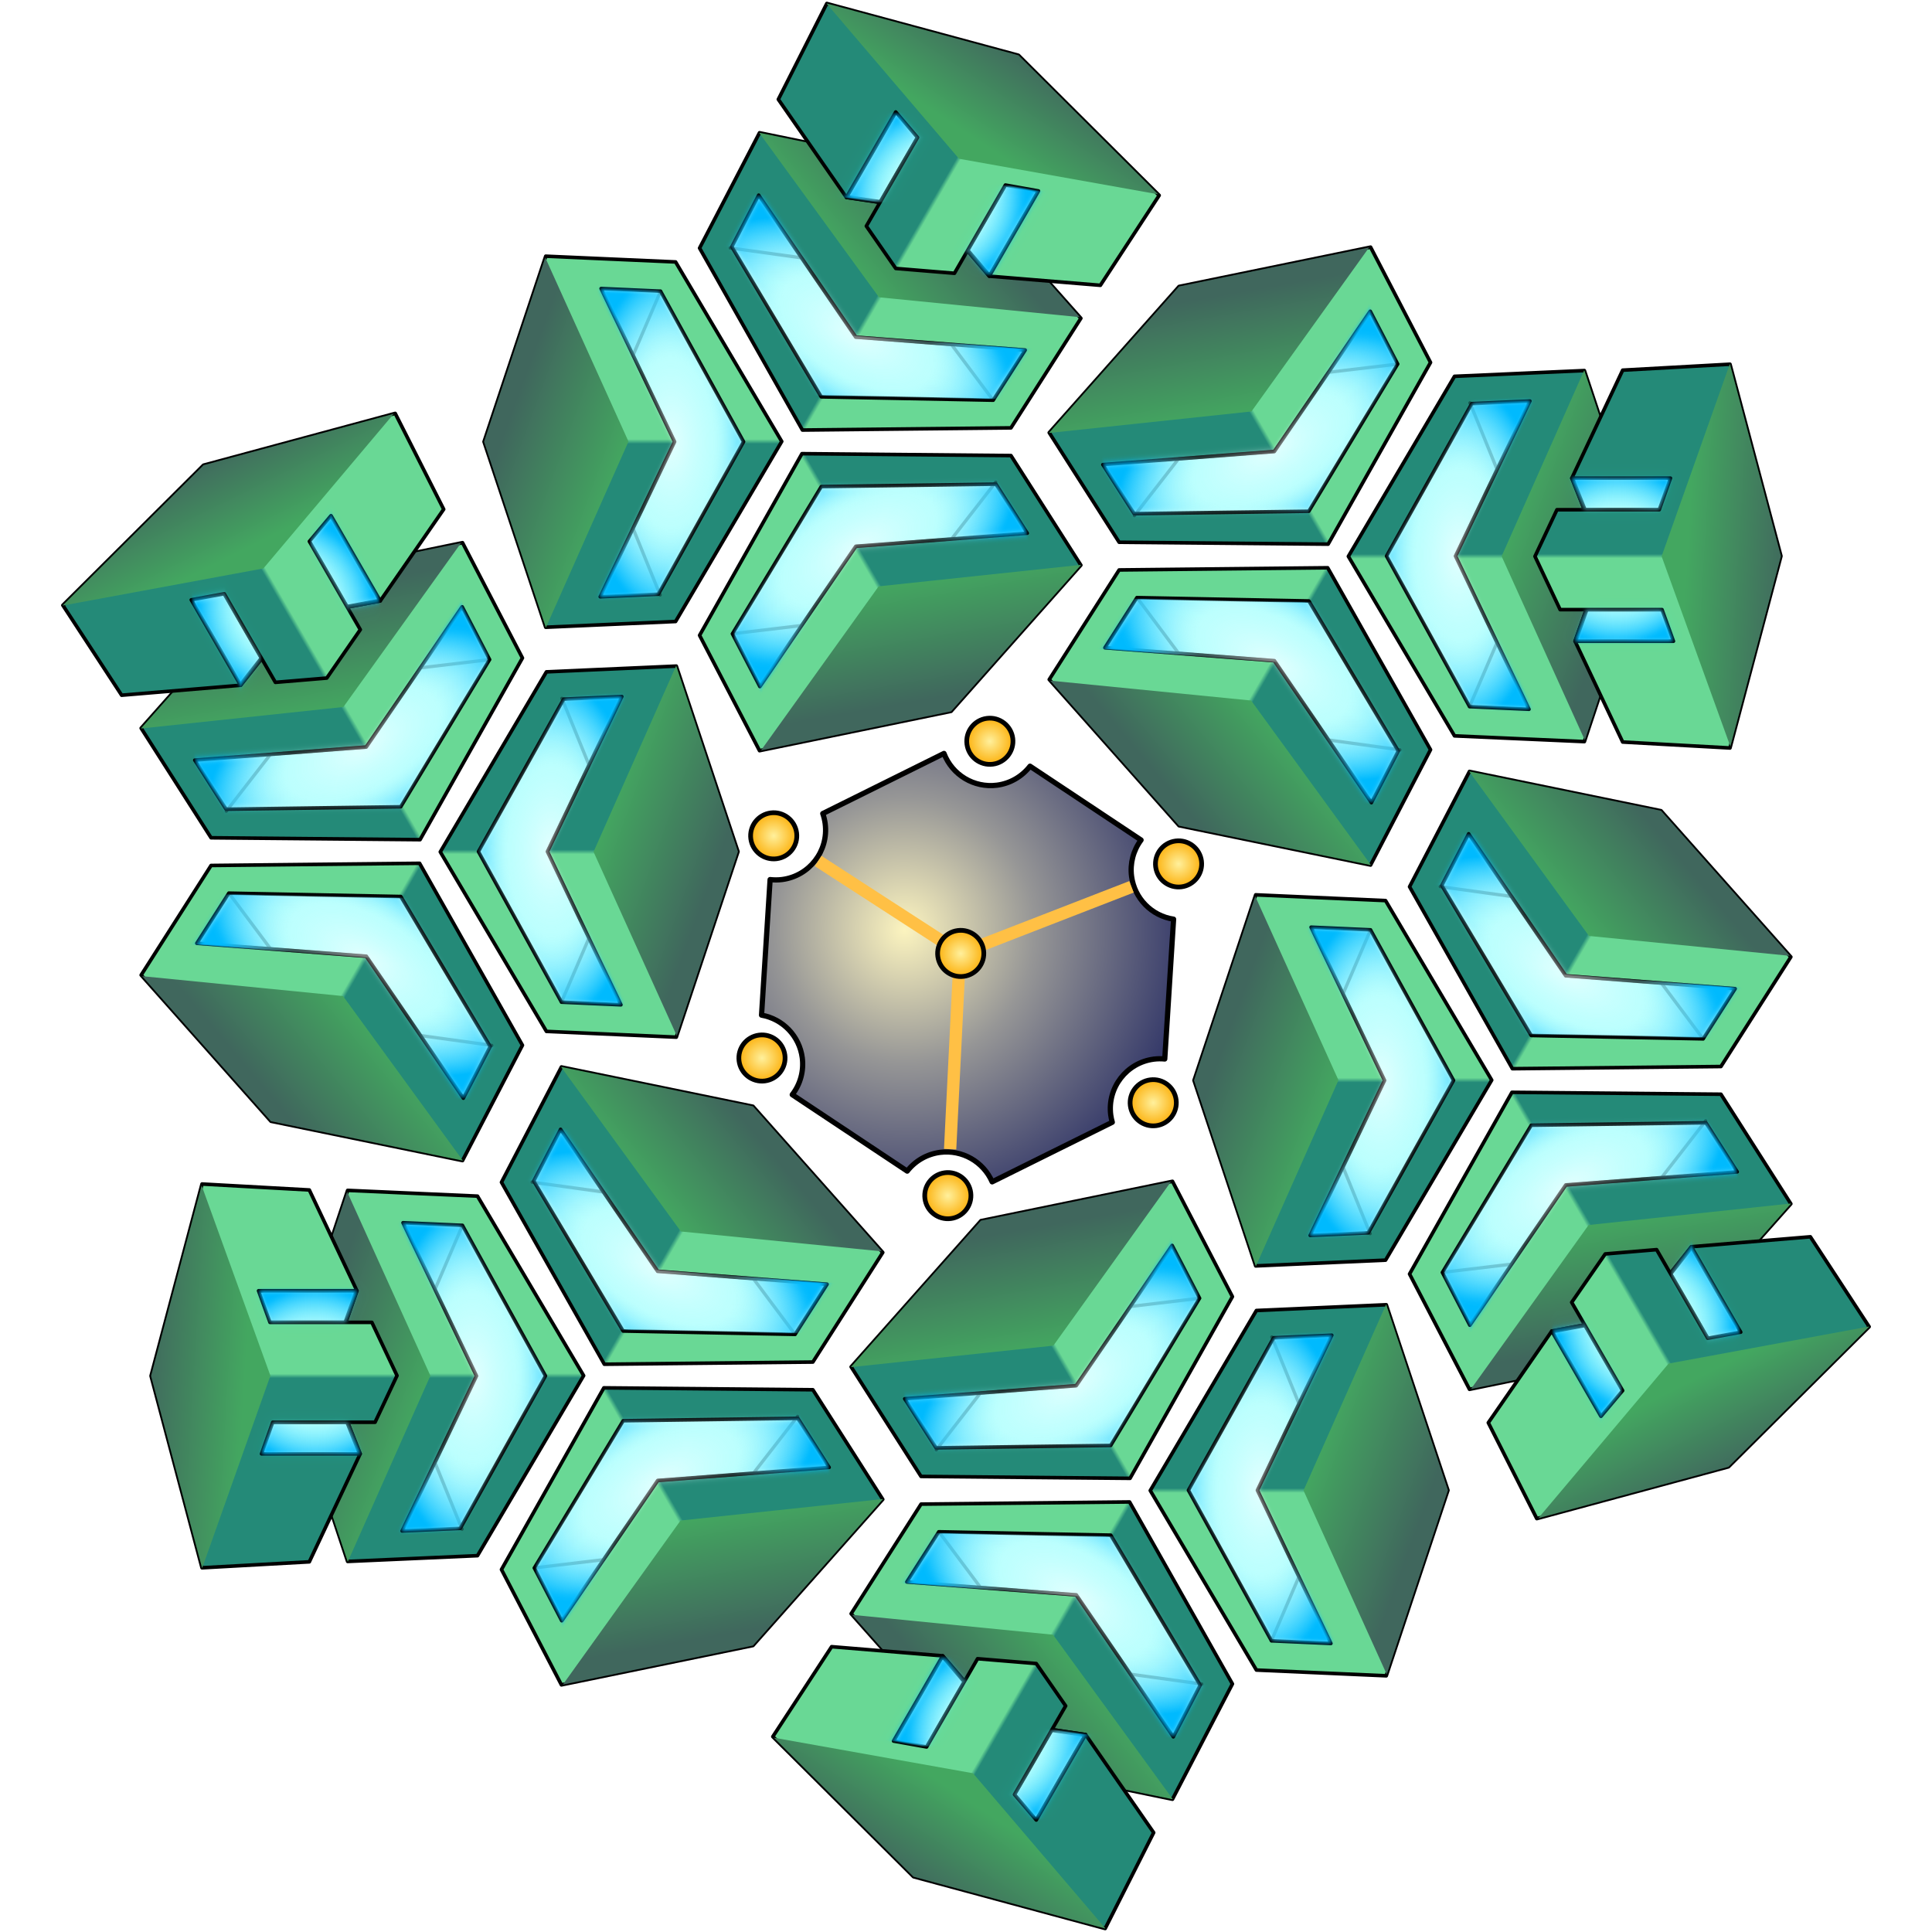
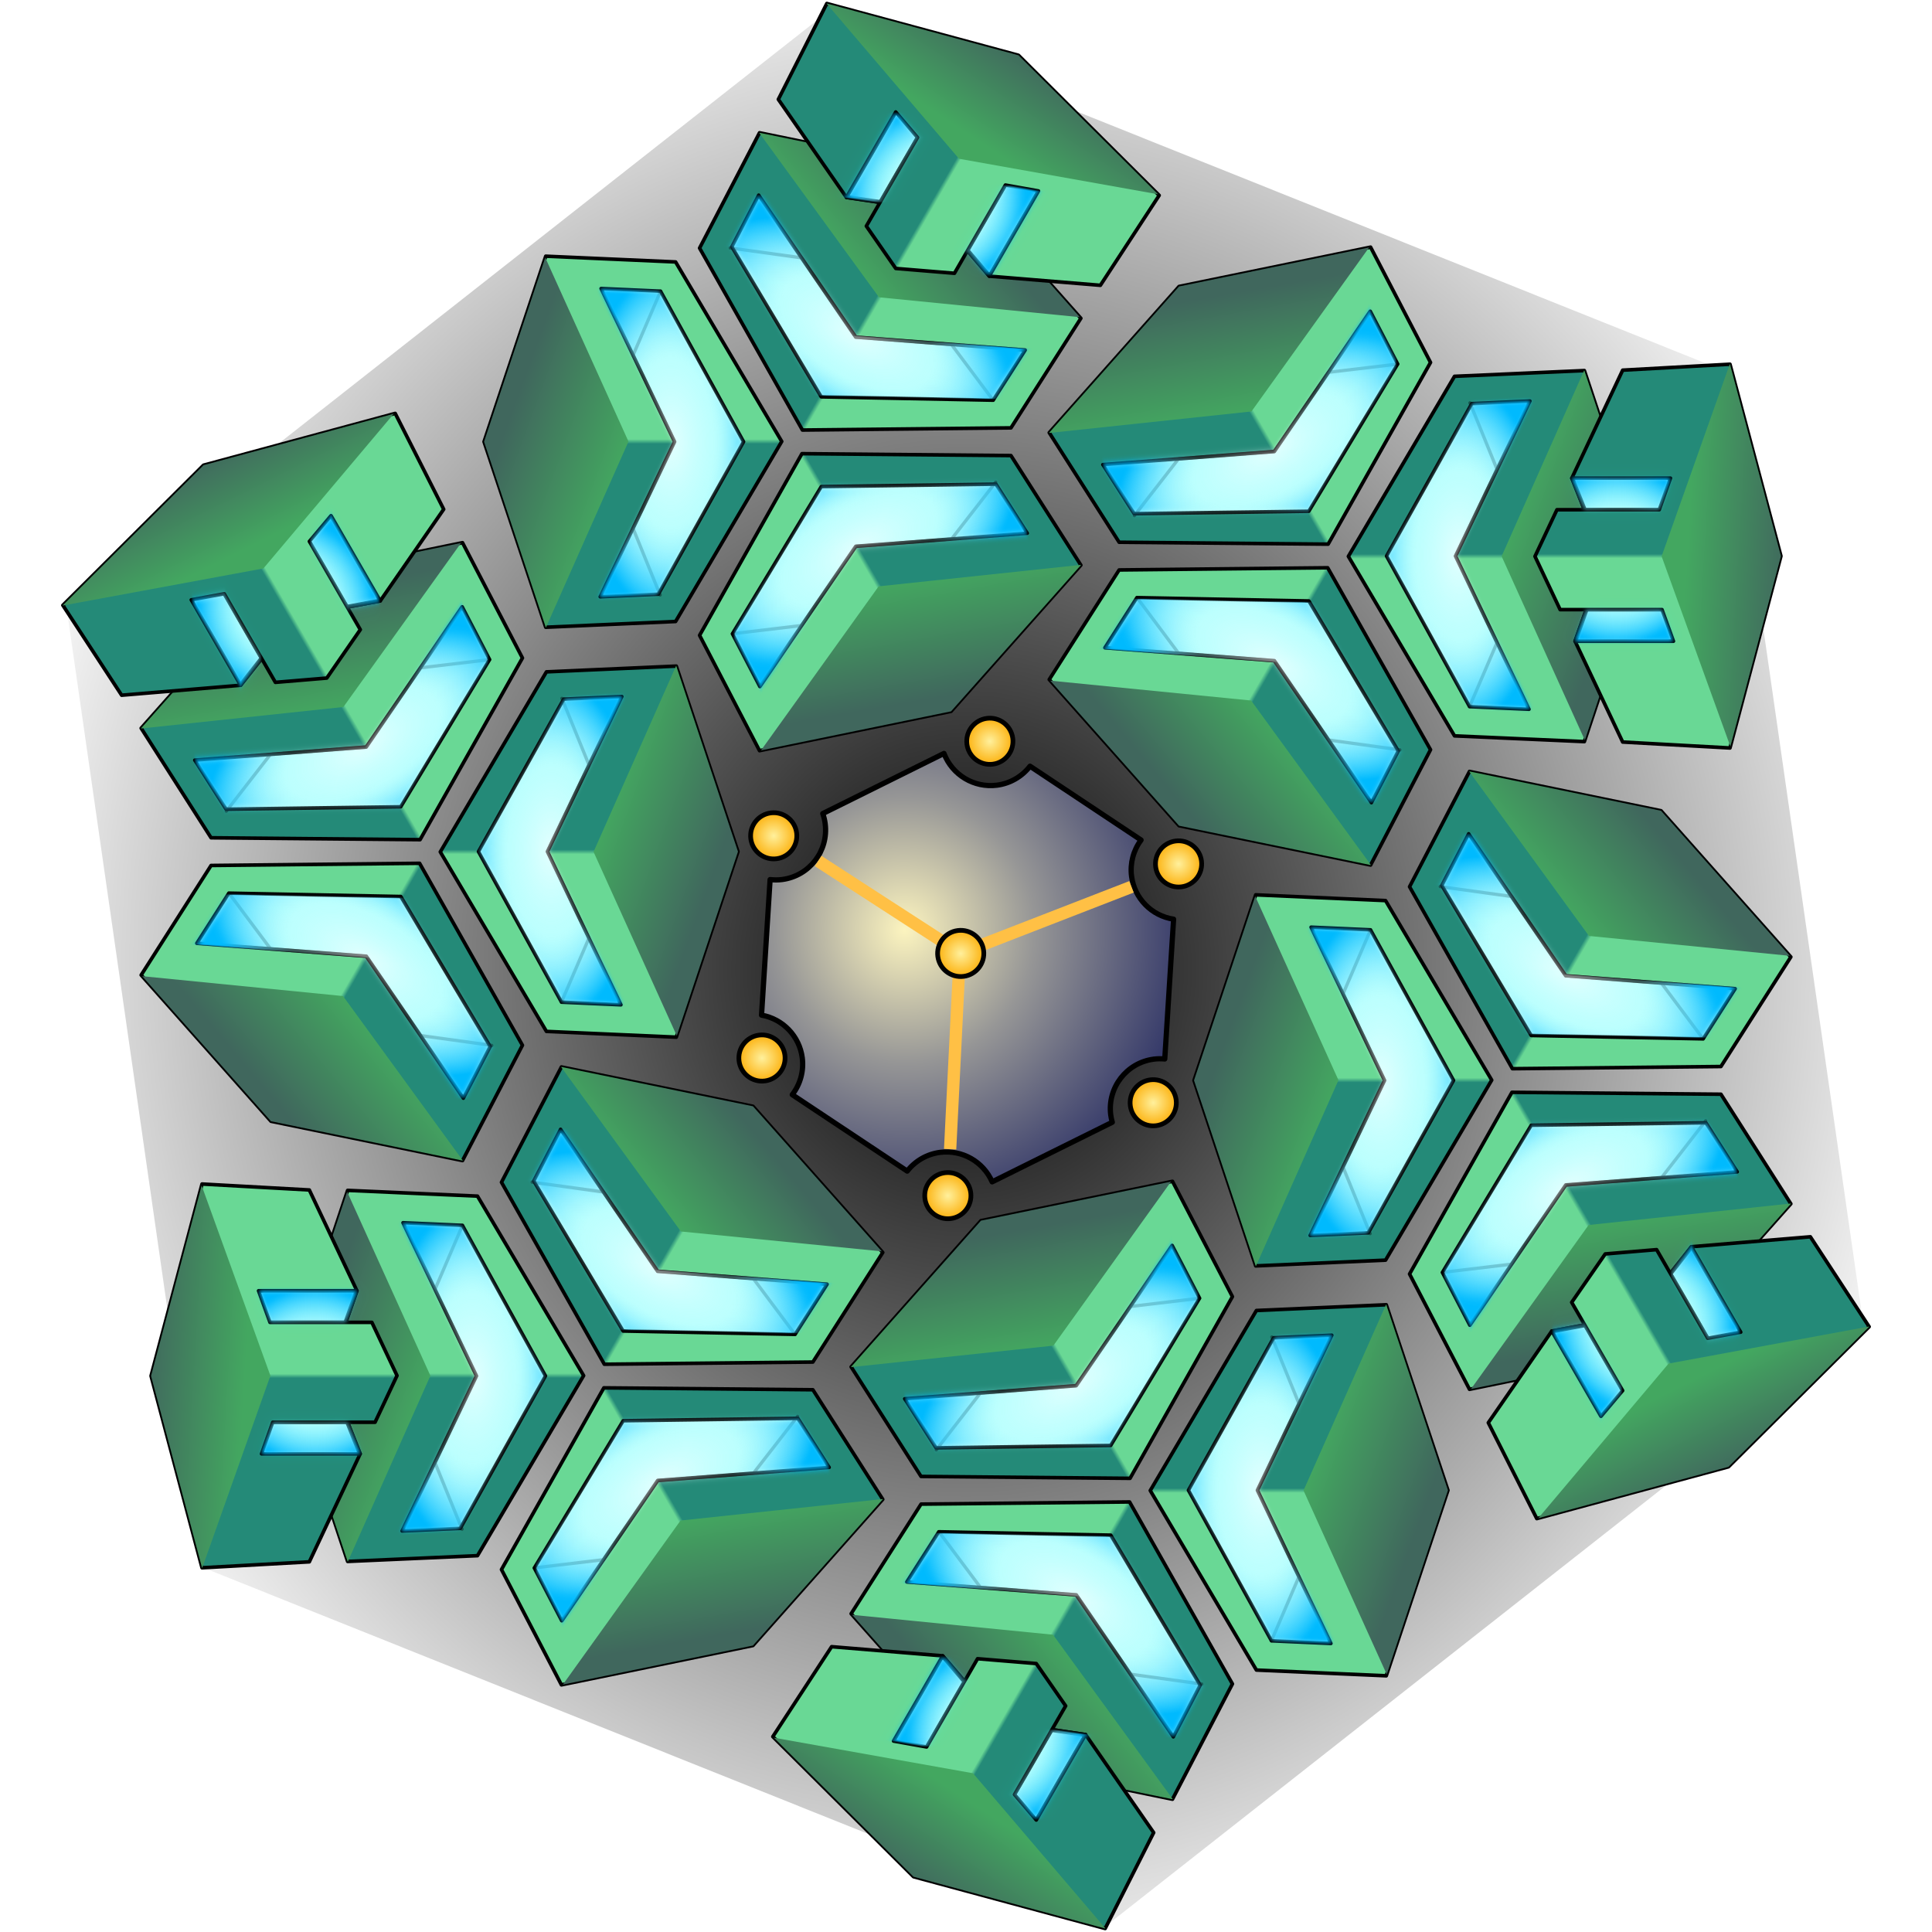
<svg xmlns="http://www.w3.org/2000/svg" xmlns:xlink="http://www.w3.org/1999/xlink" width="512" height="512" viewBox="0 0 512 512" id="svg2" version="1.1">
  <defs id="defs4">
+     <linearGradient id="linearGradient4383">
+       <stop style="stop-color:#000000;stop-opacity:1;" offset="0" id="stop4385" />
+       <stop style="stop-color:#000000;stop-opacity:0;" offset="1" id="stop4387" />
+     </linearGradient>
    <linearGradient id="linearGradient5550">
      <stop style="stop-color:#fff09c;stop-opacity:1" offset="0" id="stop5552" />
      <stop style="stop-color:#fcab00;stop-opacity:1" offset="1" id="stop5554" />
    </linearGradient>
    <linearGradient id="linearGradient5470">
      <stop id="stop5474" offset="0" style="stop-color:#fcf4bf;stop-opacity:1" />
      <stop style="stop-color:#969696;stop-opacity:1" offset="0.423" id="stop5482" />
      <stop id="stop5472" offset="1" style="stop-color:#272c63;stop-opacity:1" />
    </linearGradient>
    <linearGradient id="linearGradient5368">
      <stop id="stop5372" offset="0" style="stop-color:#ffffff;stop-opacity:0.534" />
      <stop style="stop-color:#a8fffe;stop-opacity:0.329" offset="0.5" id="stop5378" />
      <stop id="stop5370" offset="1" style="stop-color:#00bafe;stop-opacity:1" />
    </linearGradient>
    <linearGradient id="linearGradient4917">
      <stop style="stop-color:#248a78;stop-opacity:1" offset="0" id="stop4919" />
      <stop style="stop-color:#69d895;stop-opacity:1" offset="1" id="stop4921" />
    </linearGradient>
    <linearGradient id="linearGradient4358">
      <stop style="stop-color:#40675d;stop-opacity:1" offset="0" id="stop4360" />
      <stop style="stop-color:#43a760;stop-opacity:1" offset="1" id="stop4362" />
    </linearGradient>
    <linearGradient id="linearGradient4312">
      <stop style="stop-color:#000000;stop-opacity:1;" offset="0" id="stop4314" />
      <stop style="stop-color:#000000;stop-opacity:0;" offset="1" id="stop4316" />
    </linearGradient>
    <linearGradient xlink:href="#linearGradient4312" id="linearGradient4318" x1="-282.664" y1="79.622" x2="280.963" y2="79.622" gradientUnits="userSpaceOnUse" />
    <linearGradient gradientTransform="translate(279.3168,264.7703)" xlink:href="#linearGradient4358" id="linearGradient4860-3" gradientUnits="userSpaceOnUse" x1="-219.938" y1="2.961" x2="-5.751" y2="80.974" />
    <linearGradient gradientTransform="translate(509.0751,282.7091)" xlink:href="#linearGradient4917" id="linearGradient4923-4" x1="-201.543" y1="83.675" x2="-201.543" y2="75.7" gradientUnits="userSpaceOnUse" />
    <filter style="color-interpolation-filters:sRGB" id="filter5364" x="-0.172" width="1.344" y="-0.107" height="1.214">
      <feGaussianBlur stdDeviation="13.583" id="feGaussianBlur5366" />
    </filter>
    <filter style="color-interpolation-filters:sRGB" id="filter5380" x="-0.038" width="1.076" y="-0.018" height="1.035">
      <feGaussianBlur stdDeviation="4.224" id="feGaussianBlur5382" />
    </filter>
    <radialGradient xlink:href="#linearGradient5368" id="radialGradient5374-0" cx="72.105" cy="81.383" fx="72.105" fy="81.383" r="166.679" gradientTransform="matrix(1,0,0,1.925221,72.11161,141.7521)" gradientUnits="userSpaceOnUse" />
    <radialGradient xlink:href="#linearGradient5470" id="radialGradient5478" cx="891.501" cy="-738.458" fx="891.501" fy="-738.458" r="398.648" gradientTransform="matrix(1.439217,0,0,1.473391,-391.5627,347.599)" gradientUnits="userSpaceOnUse" />
    <radialGradient xlink:href="#linearGradient5550" id="radialGradient5556" cx="596.059" cy="-536.609" fx="596.059" fy="-536.609" r="47.631" gradientUnits="userSpaceOnUse" />
    <radialGradient xlink:href="#linearGradient5550" id="radialGradient5558" cx="908.046" cy="-236.836" fx="908.046" fy="-236.836" r="47.631" gradientUnits="userSpaceOnUse" />
    <radialGradient xlink:href="#linearGradient5550" id="radialGradient5560" cx="1311.33" cy="-360.122" fx="1311.33" fy="-360.122" r="47.631" gradientUnits="userSpaceOnUse" />
    <radialGradient xlink:href="#linearGradient5550" id="radialGradient5562" cx="1415.435" cy="-797.247" fx="1415.435" fy="-797.247" r="47.631" gradientUnits="userSpaceOnUse" />
    <radialGradient xlink:href="#linearGradient5550" id="radialGradient5564" cx="1094.581" cy="-1069.908" fx="1094.581" fy="-1069.908" r="47.631" gradientUnits="userSpaceOnUse" />
    <radialGradient xlink:href="#linearGradient5550" id="radialGradient5566" cx="670.936" cy="-946.111" fx="670.936" fy="-946.111" r="47.631" gradientUnits="userSpaceOnUse" />
    <radialGradient xlink:href="#linearGradient5550" id="radialGradient5570" gradientUnits="userSpaceOnUse" cx="1415.435" cy="-797.247" fx="1415.435" fy="-797.247" r="47.631" gradientTransform="translate(-425.6158,114.0773)" />
    <linearGradient xlink:href="#linearGradient4917" id="linearGradient5706" gradientUnits="userSpaceOnUse" x1="58.884" y1="83.512" x2="58.884" y2="74.84" />
    <linearGradient xlink:href="#linearGradient4358" id="linearGradient5708" gradientUnits="userSpaceOnUse" x1="-219.938" y1="2.961" x2="-5.751" y2="80.974" />
    <radialGradient xlink:href="#linearGradient5368" id="radialGradient5710" gradientUnits="userSpaceOnUse" gradientTransform="matrix(1,0,0,1.925221,-2.322193,-74.5736)" cx="72.105" cy="81.383" fx="72.105" fy="81.383" r="166.679" />
    <linearGradient xlink:href="#linearGradient4917" id="linearGradient5712" gradientUnits="userSpaceOnUse" gradientTransform="translate(-25.94417,0)" x1="-201.543" y1="83.675" x2="-201.543" y2="75.7" />
    <linearGradient xlink:href="#linearGradient4358" id="linearGradient5714" gradientUnits="userSpaceOnUse" gradientTransform="translate(-25.94417,0)" x1="-517.804" y1="12.381" x2="-326.605" y2="23.935" />
    <radialGradient xlink:href="#linearGradient5368" id="radialGradient5716" gradientUnits="userSpaceOnUse" gradientTransform="matrix(1,0,0,0.9811863,-25.94417,0.4668728)" cx="-198.662" cy="80.255" fx="-198.662" fy="80.255" r="166.679" />
+     <radialGradient xlink:href="#linearGradient4383" id="radialGradient4389" cx="-459.392" cy="878.06" fx="-459.392" fy="878.06" r="238.142" gradientTransform="matrix(1.116868,0,0,1.190828,53.68829,-167.5583)" gradientUnits="userSpaceOnUse" />
  </defs>
  <g id="layer1" transform="translate(715.2637,-621.0254)">
+     <path style="color:#000000;clip-rule:nonzero;display:inline;overflow:visible;visibility:visible;opacity:1;isolation:auto;mix-blend-mode:normal;color-interpolation:sRGB;color-interpolation-filters:linearRGB;solid-color:#000000;solid-opacity:1;fill:url(#radialGradient4389);fill-opacity:1;fill-rule:evenodd;stroke:none;stroke-width:1.387;stroke-linecap:butt;stroke-linejoin:round;stroke-miterlimit:23;stroke-dasharray:none;stroke-dashoffset:0;stroke-opacity:1;marker:none;color-rendering:auto;image-rendering:auto;shape-rendering:auto;text-rendering:auto;enable-background:accumulate" id="path4381" d="m -422.896,1131.971 -238.142,-95.35 -36.496,-253.912 201.646,-158.562 238.142,95.35 36.496,253.912 z" />
    <g id="g5660" transform="translate(16.18208,-0.4507483)">
      <g transform="matrix(0.1404943,-0.01809203,0.01809203,0.1404943,-603.5508,988.038)" id="g5452">
        <path style="color:#000000;clip-rule:nonzero;display:inline;overflow:visible;visibility:visible;opacity:1;isolation:auto;mix-blend-mode:normal;color-interpolation:sRGB;color-interpolation-filters:linearRGB;solid-color:#000000;solid-opacity:1;fill:url(#radialGradient5478);fill-opacity:1;fill-rule:evenodd;stroke:#000000;stroke-width:9.791;stroke-linecap:butt;stroke-linejoin:round;stroke-miterlimit:23;stroke-dasharray:none;stroke-dashoffset:0;stroke-opacity:1;marker:none;color-rendering:auto;image-rendering:auto;shape-rendering:auto;text-rendering:auto;enable-background:accumulate" d="m 1006.566,-1058.287 -239.285,82.615 a 93.352,93.352 0 0 1 2.061,19.328 93.352,93.352 0 0 1 -93.352,93.352 93.352,93.352 0 0 1 -22.211,-2.781 L 605.5,-616.291 a 93.352,93.352 0 0 1 65.381,88.953 93.352,93.352 0 0 1 -27.393,65.979 l 195.061,169.277 a 93.352,93.352 0 0 1 65.48,-26.928 93.352,93.352 0 0 1 89.537,67.156 l 237.18,-81.887 a 93.352,93.352 0 0 1 -1.147,-13.818 93.352,93.352 0 0 1 93.352,-93.354 93.352,93.352 0 0 1 20.256,2.344 l 49.795,-257.309 a 93.352,93.352 0 0 1 -67.729,-89.732 93.352,93.352 0 0 1 26.299,-64.941 L 1163.168,-1014.053 a 93.352,93.352 0 0 1 -65.934,27.352 93.352,93.352 0 0 1 -90.668,-71.586 z" id="path4324" />
        <path style="color:#000000;clip-rule:nonzero;display:inline;overflow:visible;visibility:visible;opacity:1;isolation:auto;mix-blend-mode:normal;color-interpolation:sRGB;color-interpolation-filters:linearRGB;solid-color:#000000;solid-opacity:1;fill:none;fill-opacity:1;fill-rule:evenodd;stroke:#ffc045;stroke-width:23;stroke-linecap:butt;stroke-linejoin:round;stroke-miterlimit:23;stroke-dasharray:none;stroke-dashoffset:0;stroke-opacity:1;marker:none;color-rendering:auto;image-rendering:auto;shape-rendering:auto;text-rendering:auto;enable-background:accumulate" d="m 747.342,-888.738 242.183,205.072 333.151,-82.328 m -334.279,81.625 -64.987,361.894" id="path4326" />
        <circle style="color:#000000;clip-rule:nonzero;display:inline;overflow:visible;visibility:visible;opacity:1;isolation:auto;mix-blend-mode:normal;color-interpolation:sRGB;color-interpolation-filters:linearRGB;solid-color:#000000;solid-opacity:1;fill:url(#radialGradient5566);fill-opacity:1;fill-rule:evenodd;stroke:#000000;stroke-width:8.808;stroke-linecap:butt;stroke-linejoin:round;stroke-miterlimit:23;stroke-dasharray:none;stroke-dashoffset:0;stroke-opacity:1;marker:none;color-rendering:auto;image-rendering:auto;shape-rendering:auto;text-rendering:auto;enable-background:accumulate" id="path4344" cx="670.936" cy="-946.111" r="43.227" />
        <circle r="43.227" cy="-1069.908" cx="1094.581" id="circle4348" style="color:#000000;clip-rule:nonzero;display:inline;overflow:visible;visibility:visible;opacity:1;isolation:auto;mix-blend-mode:normal;color-interpolation:sRGB;color-interpolation-filters:linearRGB;solid-color:#000000;solid-opacity:1;fill:url(#radialGradient5564);fill-opacity:1;fill-rule:evenodd;stroke:#000000;stroke-width:8.808;stroke-linecap:butt;stroke-linejoin:round;stroke-miterlimit:23;stroke-dasharray:none;stroke-dashoffset:0;stroke-opacity:1;marker:none;color-rendering:auto;image-rendering:auto;shape-rendering:auto;text-rendering:auto;enable-background:accumulate" />
        <circle style="color:#000000;clip-rule:nonzero;display:inline;overflow:visible;visibility:visible;opacity:1;isolation:auto;mix-blend-mode:normal;color-interpolation:sRGB;color-interpolation-filters:linearRGB;solid-color:#000000;solid-opacity:1;fill:url(#radialGradient5562);fill-opacity:1;fill-rule:evenodd;stroke:#000000;stroke-width:8.808;stroke-linecap:butt;stroke-linejoin:round;stroke-miterlimit:23;stroke-dasharray:none;stroke-dashoffset:0;stroke-opacity:1;marker:none;color-rendering:auto;image-rendering:auto;shape-rendering:auto;text-rendering:auto;enable-background:accumulate" id="circle4350" cx="1415.435" cy="-797.247" r="43.227" />
        <circle r="43.227" cy="-536.609" cx="596.059" id="circle4352" style="color:#000000;clip-rule:nonzero;display:inline;overflow:visible;visibility:visible;opacity:1;isolation:auto;mix-blend-mode:normal;color-interpolation:sRGB;color-interpolation-filters:linearRGB;solid-color:#000000;solid-opacity:1;fill:url(#radialGradient5556);fill-opacity:1;fill-rule:evenodd;stroke:#000000;stroke-width:8.808;stroke-linecap:butt;stroke-linejoin:round;stroke-miterlimit:23;stroke-dasharray:none;stroke-dashoffset:0;stroke-opacity:1;marker:none;color-rendering:auto;image-rendering:auto;shape-rendering:auto;text-rendering:auto;enable-background:accumulate" />
        <circle style="color:#000000;clip-rule:nonzero;display:inline;overflow:visible;visibility:visible;opacity:1;isolation:auto;mix-blend-mode:normal;color-interpolation:sRGB;color-interpolation-filters:linearRGB;solid-color:#000000;solid-opacity:1;fill:url(#radialGradient5558);fill-opacity:1;fill-rule:evenodd;stroke:#000000;stroke-width:8.808;stroke-linecap:butt;stroke-linejoin:round;stroke-miterlimit:23;stroke-dasharray:none;stroke-dashoffset:0;stroke-opacity:1;marker:none;color-rendering:auto;image-rendering:auto;shape-rendering:auto;text-rendering:auto;enable-background:accumulate" id="circle4354" cx="908.046" cy="-236.836" r="43.227" />
        <circle r="43.227" cy="-360.122" cx="1311.33" id="circle4356" style="color:#000000;clip-rule:nonzero;display:inline;overflow:visible;visibility:visible;opacity:1;isolation:auto;mix-blend-mode:normal;color-interpolation:sRGB;color-interpolation-filters:linearRGB;solid-color:#000000;solid-opacity:1;fill:url(#radialGradient5560);fill-opacity:1;fill-rule:evenodd;stroke:#000000;stroke-width:8.808;stroke-linecap:butt;stroke-linejoin:round;stroke-miterlimit:23;stroke-dasharray:none;stroke-dashoffset:0;stroke-opacity:1;marker:none;color-rendering:auto;image-rendering:auto;shape-rendering:auto;text-rendering:auto;enable-background:accumulate" />
        <circle r="43.227" cy="-683.17" cx="989.819" id="circle5568" style="color:#000000;clip-rule:nonzero;display:inline;overflow:visible;visibility:visible;opacity:1;isolation:auto;mix-blend-mode:normal;color-interpolation:sRGB;color-interpolation-filters:linearRGB;solid-color:#000000;solid-opacity:1;fill:url(#radialGradient5570);fill-opacity:1;fill-rule:evenodd;stroke:#000000;stroke-width:8.808;stroke-linecap:butt;stroke-linejoin:round;stroke-miterlimit:23;stroke-dasharray:none;stroke-dashoffset:0;stroke-opacity:1;marker:none;color-rendering:auto;image-rendering:auto;shape-rendering:auto;text-rendering:auto;enable-background:accumulate" />
      </g>
      <g transform="matrix(0.1416544,0,0,0.1416544,-616.1008,974.8262)" id="g5522">
        <g id="g4250" style="fill:#a5a5a5;fill-opacity:1">
          <path id="path4243" d="M 49.188,-204.365 -0.492,-82.23 77.172,79.688 -0.58,241.729 50.094,366.312 50.658,366.291 206.354,79.529 49.188,-204.365 Z" style="color:#000000;clip-rule:nonzero;display:inline;overflow:visible;visibility:visible;opacity:1;isolation:auto;mix-blend-mode:normal;color-interpolation:sRGB;color-interpolation-filters:linearRGB;solid-color:#000000;solid-opacity:1;fill:#a5a5a5;fill-opacity:1;fill-rule:evenodd;stroke:none;stroke-width:6.11;stroke-linecap:round;stroke-linejoin:round;stroke-miterlimit:23;stroke-dasharray:none;stroke-dashoffset:0;stroke-opacity:1;marker:none;color-rendering:auto;image-rendering:auto;shape-rendering:auto;text-rendering:auto;enable-background:accumulate" />
          <path style="color:#000000;clip-rule:nonzero;display:inline;overflow:visible;visibility:visible;opacity:1;isolation:auto;mix-blend-mode:normal;color-interpolation:sRGB;color-interpolation-filters:linearRGB;solid-color:#000000;solid-opacity:1;fill:url(#linearGradient5706);fill-opacity:1;fill-rule:evenodd;stroke:#000000;stroke-width:6.695;stroke-linecap:round;stroke-linejoin:round;stroke-miterlimit:23;stroke-dasharray:none;stroke-dashoffset:0;stroke-opacity:1;marker:none;color-rendering:auto;image-rendering:auto;shape-rendering:auto;text-rendering:auto;enable-background:accumulate" d="M -163.893,-267.473 -279.317,79.623 -163.893,426.717 79.028,415.954 277.615,79.113 79.028,-256.708 Z" id="path4227" />
          <path id="path4233" d="M -60.295,-206.912 77.172,79.688 -61.975,369.678 46.768,364.861 206.186,79.688 50.807,-201.988 -60.295,-206.912 Z" style="color:#000000;clip-rule:nonzero;display:inline;overflow:visible;visibility:visible;opacity:1;isolation:auto;mix-blend-mode:normal;color-interpolation:sRGB;color-interpolation-filters:linearRGB;solid-color:#000000;solid-opacity:1;fill:#c5fffe;fill-opacity:1;fill-rule:evenodd;stroke:#000000;stroke-width:6.695;stroke-linecap:round;stroke-linejoin:round;stroke-miterlimit:23;stroke-dasharray:none;stroke-dashoffset:0;stroke-opacity:1;marker:none;color-rendering:auto;image-rendering:auto;shape-rendering:auto;text-rendering:auto;enable-background:accumulate" />
          <path style="color:#000000;clip-rule:nonzero;display:inline;overflow:visible;visibility:visible;opacity:1;isolation:auto;mix-blend-mode:normal;color-interpolation:sRGB;color-interpolation-filters:linearRGB;solid-color:#000000;solid-opacity:1;fill:url(#linearGradient5708);fill-opacity:1;fill-rule:evenodd;stroke:none;stroke-width:6.695;stroke-linecap:round;stroke-linejoin:round;stroke-miterlimit:23;stroke-dasharray:none;stroke-dashoffset:0;stroke-opacity:1;marker:none;color-rendering:auto;image-rendering:auto;shape-rendering:auto;text-rendering:auto;enable-background:accumulate" d="M -164.791,-264.77 -279.317,79.623 -163.893,426.717 -163.334,426.693 -9.098,79.223 -164.791,-264.77 Z" id="path4229" />
          <path style="color:#000000;clip-rule:nonzero;display:inline;overflow:visible;visibility:visible;opacity:1;isolation:auto;mix-blend-mode:normal;color-interpolation:sRGB;color-interpolation-filters:linearRGB;solid-color:#000000;solid-opacity:1;fill:none;fill-opacity:1;fill-rule:evenodd;stroke:#000000;stroke-width:6.11;stroke-linecap:round;stroke-linejoin:round;stroke-miterlimit:23;stroke-dasharray:none;stroke-dashoffset:0;stroke-opacity:0.388;marker:none;color-rendering:auto;image-rendering:auto;shape-rendering:auto;text-rendering:auto;enable-background:accumulate" d="M 50.912,-201.967 -0.492,-82.23 77.172,79.688 -0.58,241.729 50.094,366.312" id="path4248" />
          <path style="color:#000000;clip-rule:nonzero;display:inline;overflow:visible;visibility:visible;opacity:1;isolation:auto;mix-blend-mode:normal;color-interpolation:sRGB;color-interpolation-filters:linearRGB;solid-color:#000000;solid-opacity:1;fill:url(#radialGradient5710);fill-opacity:1;fill-rule:evenodd;stroke:none;stroke-width:6.695;stroke-linecap:round;stroke-linejoin:round;stroke-miterlimit:23;stroke-dasharray:none;stroke-dashoffset:0;stroke-opacity:1;marker:none;filter:url(#filter5380);color-rendering:auto;image-rendering:auto;shape-rendering:auto;text-rendering:auto;enable-background:accumulate" d="M -62.617,-206.189 74.85,80.411 -64.297,370.401 44.445,365.585 203.863,80.411 48.484,-201.265 l -111.102,-4.924 z" id="path5252" />
        </g>
        <use x="0" y="0" xlink:href="#g4250" id="use4257" width="100%" height="100%" transform="matrix(-0.5,0.8660254,-0.8660254,-0.5,523.6407,-143.0799)" style="fill:#a5a5a5;fill-opacity:1" />
        <use x="0" y="0" xlink:href="#use4257" id="use4259" transform="matrix(-0.5,0.8660254,-0.8660254,-0.5,523.6407,-143.0799)" width="100%" height="100%" style="fill:#a5a5a5;fill-opacity:1" />
        <g id="g5496">
          <path style="color:#000000;clip-rule:nonzero;display:inline;overflow:visible;visibility:visible;opacity:1;isolation:auto;mix-blend-mode:normal;color-interpolation:sRGB;color-interpolation-filters:linearRGB;solid-color:#000000;solid-opacity:1;fill:#c5fffe;fill-opacity:1;fill-rule:evenodd;stroke:#000000;stroke-width:6.695;stroke-linecap:round;stroke-linejoin:round;stroke-miterlimit:23;stroke-dasharray:none;stroke-dashoffset:0;stroke-opacity:1;marker:none;color-rendering:auto;image-rendering:auto;shape-rendering:auto;text-rendering:auto;enable-background:accumulate" d="m -308.428,-20.532 141.197,0 20.735,-59.104 -183.303,0 m 4.825,305.098 184.529,0 -23.415,-59.104 -140.155,0" id="path4191" />
          <path id="path4152" d="m -436.303,-279.362 -95.369,358.985 95.369,358.983 200.713,-11.132 95.145,-202.013 -184.529,0 20.959,-59.104 191.408,0 41.1,-87.262 -47.066,-99.628 -190.601,0 -21.371,-59.104 184.049,0 -89.094,-188.592 -200.713,-11.134 z" style="color:#000000;clip-rule:nonzero;display:inline;overflow:visible;visibility:visible;opacity:1;isolation:auto;mix-blend-mode:normal;color-interpolation:sRGB;color-interpolation-filters:linearRGB;solid-color:#000000;solid-opacity:1;fill:url(#linearGradient5712);fill-opacity:1;fill-rule:evenodd;stroke:#000000;stroke-width:6.695;stroke-linecap:round;stroke-linejoin:round;stroke-miterlimit:23;stroke-dasharray:none;stroke-dashoffset:0;stroke-opacity:1;marker:none;color-rendering:auto;image-rendering:auto;shape-rendering:auto;text-rendering:auto;enable-background:accumulate" />
          <path id="path4177" d="m -437.045,-276.566 -94.627,356.189 95.369,358.983 0.461,-0.025 L -308.404,79.21 -437.045,-276.566 Z" style="color:#000000;clip-rule:nonzero;display:inline;overflow:visible;visibility:visible;opacity:1;isolation:auto;mix-blend-mode:normal;color-interpolation:sRGB;color-interpolation-filters:linearRGB;solid-color:#000000;solid-opacity:1;fill:url(#linearGradient5714);fill-opacity:1;fill-rule:evenodd;stroke:none;stroke-width:6.695;stroke-linecap:round;stroke-linejoin:round;stroke-miterlimit:23;stroke-dasharray:none;stroke-dashoffset:0;stroke-opacity:1;marker:none;color-rendering:auto;image-rendering:auto;shape-rendering:auto;text-rendering:auto;enable-background:accumulate" />
          <path id="path4194" d="m -167.913,-20.532 20.735,-59.104 m 6.052,305.098 -23.415,-59.104" style="color:#000000;clip-rule:nonzero;display:inline;overflow:visible;visibility:visible;opacity:1;isolation:auto;mix-blend-mode:normal;color-interpolation:sRGB;color-interpolation-filters:linearRGB;solid-color:#000000;solid-opacity:1;fill:#a5a5a5;fill-opacity:1;fill-rule:evenodd;stroke:#000000;stroke-width:7.787;stroke-linecap:butt;stroke-linejoin:round;stroke-miterlimit:23;stroke-dasharray:none;stroke-dashoffset:0;stroke-opacity:1;marker:none;color-rendering:auto;image-rendering:auto;shape-rendering:auto;text-rendering:auto;enable-background:accumulate" />
          <path id="path5254" d="m -308.428,-20.532 141.197,0 20.735,-59.104 -183.303,0 m 4.825,305.098 184.529,0 -23.415,-59.104 -140.155,0" style="color:#000000;clip-rule:nonzero;display:inline;overflow:visible;visibility:visible;opacity:1;isolation:auto;mix-blend-mode:normal;color-interpolation:sRGB;color-interpolation-filters:linearRGB;solid-color:#000000;solid-opacity:1;fill:#00faf6;fill-opacity:0.096;fill-rule:evenodd;stroke:none;stroke-width:6.695;stroke-linecap:round;stroke-linejoin:round;stroke-miterlimit:23;stroke-dasharray:none;stroke-dashoffset:0;stroke-opacity:1;marker:none;filter:url(#filter5364);color-rendering:auto;image-rendering:auto;shape-rendering:auto;text-rendering:auto;enable-background:accumulate" />
          <path style="color:#000000;clip-rule:nonzero;display:inline;overflow:visible;visibility:visible;opacity:1;isolation:auto;mix-blend-mode:normal;color-interpolation:sRGB;color-interpolation-filters:linearRGB;solid-color:#000000;solid-opacity:1;fill:url(#radialGradient5716);fill-opacity:1;fill-rule:evenodd;stroke:none;stroke-width:6.695;stroke-linecap:round;stroke-linejoin:round;stroke-miterlimit:23;stroke-dasharray:none;stroke-dashoffset:0;stroke-opacity:1;marker:none;filter:url(#filter5380);color-rendering:auto;image-rendering:auto;shape-rendering:auto;text-rendering:auto;enable-background:accumulate" d="m -308.428,-20.532 141.197,0 20.735,-59.104 -183.303,0 m 4.825,305.098 184.529,0 -23.415,-59.104 -140.155,0" id="path5388" />
        </g>
      </g>
      <use transform="matrix(0.5,-0.8660254,0.8660254,0.5,-997.6395,26.98991)" height="100%" width="100%" id="use5540" xlink:href="#g5522" y="0" x="0" />
      <use height="100%" width="100%" transform="matrix(0.5,-0.8660254,0.8660254,0.5,-997.6395,26.98991)" id="use5542" xlink:href="#use5540" y="0" x="0" />
      <use height="100%" width="100%" transform="matrix(0.5,-0.8660254,0.8660254,0.5,-997.6395,26.98991)" id="use5544" xlink:href="#use5542" y="0" x="0" />
      <use height="100%" width="100%" transform="matrix(-0.5,-0.8660254,0.8660254,-0.5,-1473.085,904.466)" id="use5546" xlink:href="#use5542" y="0" x="0" />
      <use height="100%" width="100%" transform="matrix(-0.5,-0.8660254,0.8660254,-0.5,-1473.085,904.466)" id="use5548" xlink:href="#use5544" y="0" x="0" />
    </g>
  </g>
</svg>
